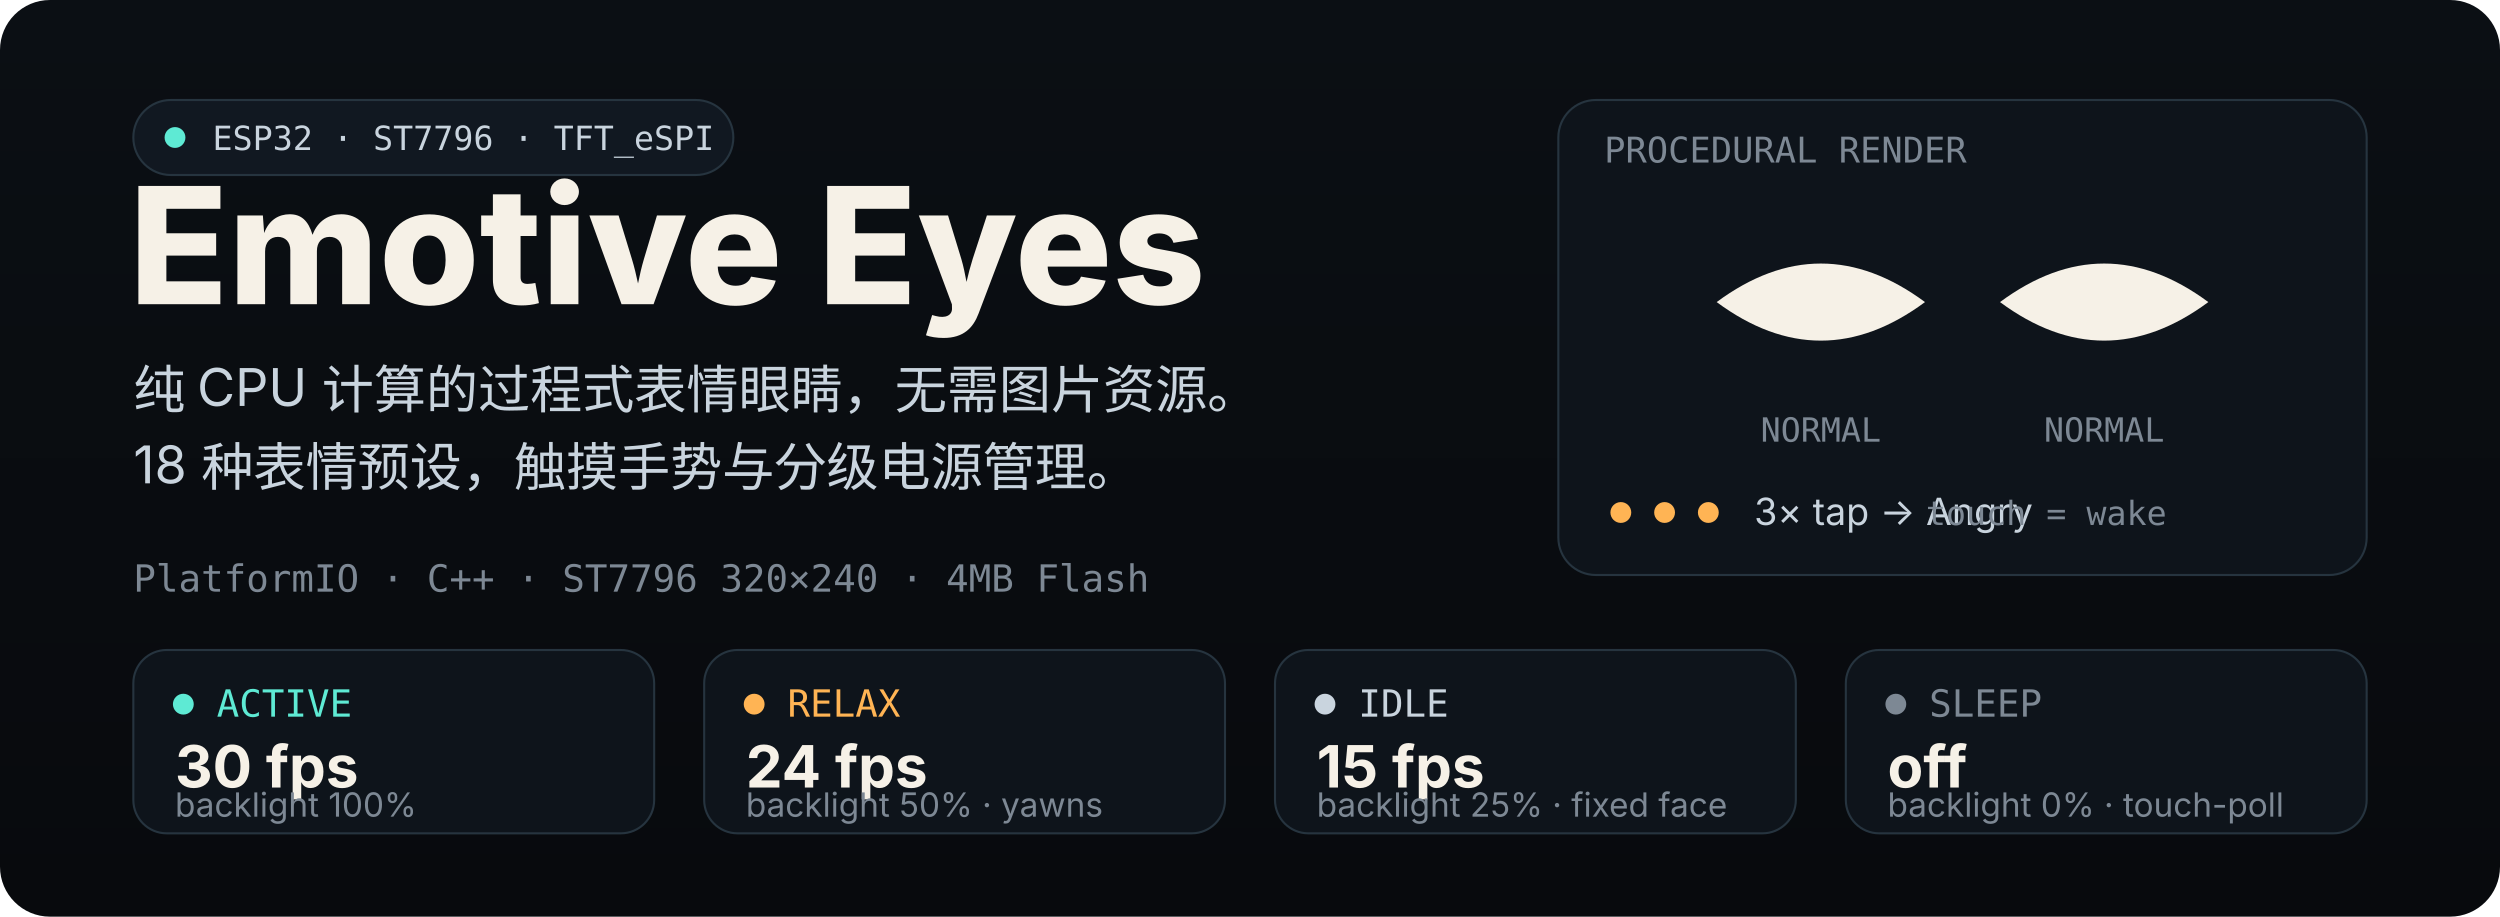
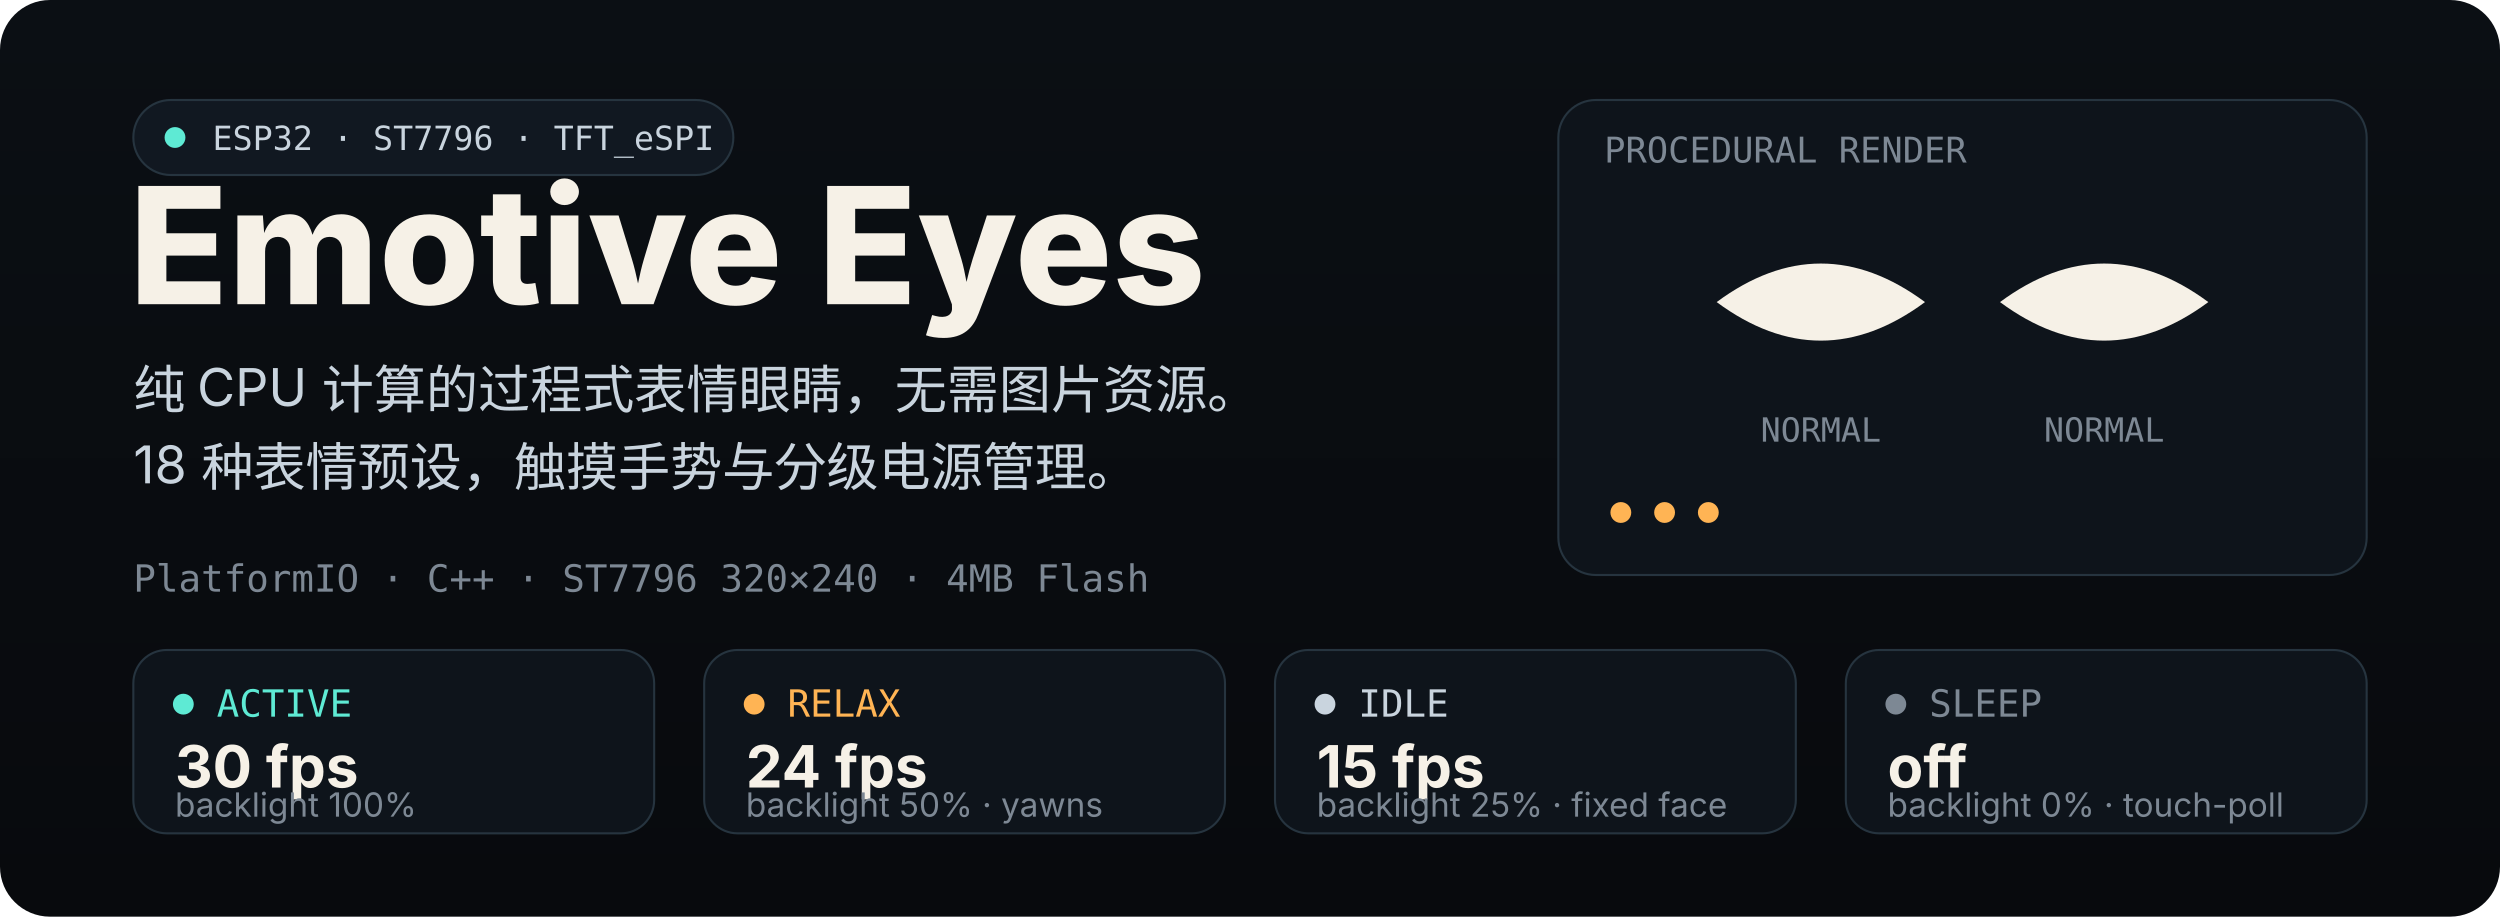
<svg xmlns="http://www.w3.org/2000/svg" width="1200" height="440" viewBox="0 0 1200 440" role="img" aria-labelledby="title desc">
  <defs>
    <linearGradient id="bg" x1="0" y1="0" x2="0" y2="1">
      <stop offset="0" stop-color="#0B0F14" />
      <stop offset="1" stop-color="#080A0D" />
    </linearGradient>
  </defs>
  <rect width="1200" height="440" rx="24" fill="url(#bg)" />
  <g id="title-block" font-family="-apple-system, BlinkMacSystemFont, Segoe UI, PingFang SC, sans-serif">
    <rect x="64" y="48" width="288" height="36" rx="18" fill="#111821" stroke="#26343F" />
    <circle cx="84" cy="66" r="5" fill="#5EEAD4" />
    <text x="102" y="72" font-family="ui-monospace, SFMono-Regular, Menlo, monospace" font-size="16" fill="#C9D4DE">ESP32 · ST7796 · TFT_eSPI</text>
    <text x="62" y="146" font-size="78" font-weight="800" fill="#F6F1E7">Emotive Eyes</text>
    <text x="64" y="196" font-size="25" fill="#C9D4DE">纯 CPU 计算的过程式表情眼睛，无需图片资源。</text>
    <text x="64" y="232" font-size="25" fill="#C9D4DE">18 种表情预设，触摸手势与分级电源管理。</text>
    <text x="64" y="284" font-family="ui-monospace, SFMono-Regular, Menlo, monospace" font-size="18" fill="#7D8894">PlatformIO · C++ · ST7796 320×240 · 4MB Flash</text>
  </g>
  <g id="project-proof">
    <rect x="748" y="48" width="388" height="228" rx="18" fill="#0E141B" stroke="#26343F" />
    <text x="770" y="78" font-family="ui-monospace, SFMono-Regular, Menlo, monospace" font-size="17" fill="#7D8894">PROCEDURAL RENDER</text>
    <path d="M 824 145 Q 874 108 924 145 Q 874 182 824 145 Z" fill="#F6F1E7" />
    <path d="M 960 145 Q 1010 108 1060 145 Q 1010 182 960 145 Z" fill="#F6F1E7" />
    <text x="874" y="212" text-anchor="middle" font-family="ui-monospace, SFMono-Regular, Menlo, monospace" font-size="16" fill="#7D8894">NORMAL</text>
    <text x="1010" y="212" text-anchor="middle" font-family="ui-monospace, SFMono-Regular, Menlo, monospace" font-size="16" fill="#7D8894">NORMAL</text>
    <circle cx="778" cy="246" r="5" fill="#FFB454" />
    <circle cx="799" cy="246" r="5" fill="#FFB454" />
    <circle cx="820" cy="246" r="5" fill="#FFB454" />
-     <text x="842" y="252" font-family="-apple-system, BlinkMacSystemFont, Segoe UI, PingFang SC, sans-serif" font-size="18" fill="#C9D4DE">3× tap → Angry</text>
-     <text x="1040" y="252" text-anchor="end" font-family="ui-monospace, SFMono-Regular, Menlo, monospace" font-size="16" fill="#7D8894">touch = wake</text>
  </g>
  <g id="power-states" font-family="-apple-system, BlinkMacSystemFont, Segoe UI, PingFang SC, sans-serif">
    <rect x="64" y="312" width="250" height="88" rx="16" fill="#0E141B" stroke="#26343F" />
    <circle cx="88" cy="338" r="5" fill="#5EEAD4" />
    <text x="104" y="344" font-family="ui-monospace, SFMono-Regular, Menlo, monospace" font-size="18" fill="#5EEAD4">ACTIVE</text>
    <text x="84" y="378" font-size="28" font-weight="700" fill="#F6F1E7">30 fps</text>
    <text x="84" y="392" font-size="16" fill="#7D8894">backlight 100%</text>
    <rect x="338" y="312" width="250" height="88" rx="16" fill="#0E141B" stroke="#26343F" />
    <circle cx="362" cy="338" r="5" fill="#FFB454" />
    <text x="378" y="344" font-family="ui-monospace, SFMono-Regular, Menlo, monospace" font-size="18" fill="#FFB454">RELAX</text>
    <text x="358" y="378" font-size="28" font-weight="700" fill="#F6F1E7">24 fps</text>
    <text x="358" y="392" font-size="16" fill="#7D8894">backlight 50% · yawns</text>
    <rect x="612" y="312" width="250" height="88" rx="16" fill="#0E141B" stroke="#26343F" />
    <circle cx="636" cy="338" r="5" fill="#C9D4DE" />
    <text x="652" y="344" font-family="ui-monospace, SFMono-Regular, Menlo, monospace" font-size="18" fill="#C9D4DE">IDLE</text>
    <text x="632" y="378" font-size="28" font-weight="700" fill="#F6F1E7">15 fps</text>
    <text x="632" y="392" font-size="16" fill="#7D8894">backlight 25% · fixed face</text>
    <rect x="886" y="312" width="250" height="88" rx="16" fill="#0E141B" stroke="#26343F" />
    <circle cx="910" cy="338" r="5" fill="#7D8894" />
    <text x="926" y="344" font-family="ui-monospace, SFMono-Regular, Menlo, monospace" font-size="18" fill="#7D8894">SLEEP</text>
    <text x="906" y="378" font-size="28" font-weight="700" fill="#F6F1E7">off</text>
    <text x="906" y="392" font-size="16" fill="#7D8894">backlight 0% · touch-poll</text>
  </g>
</svg>
